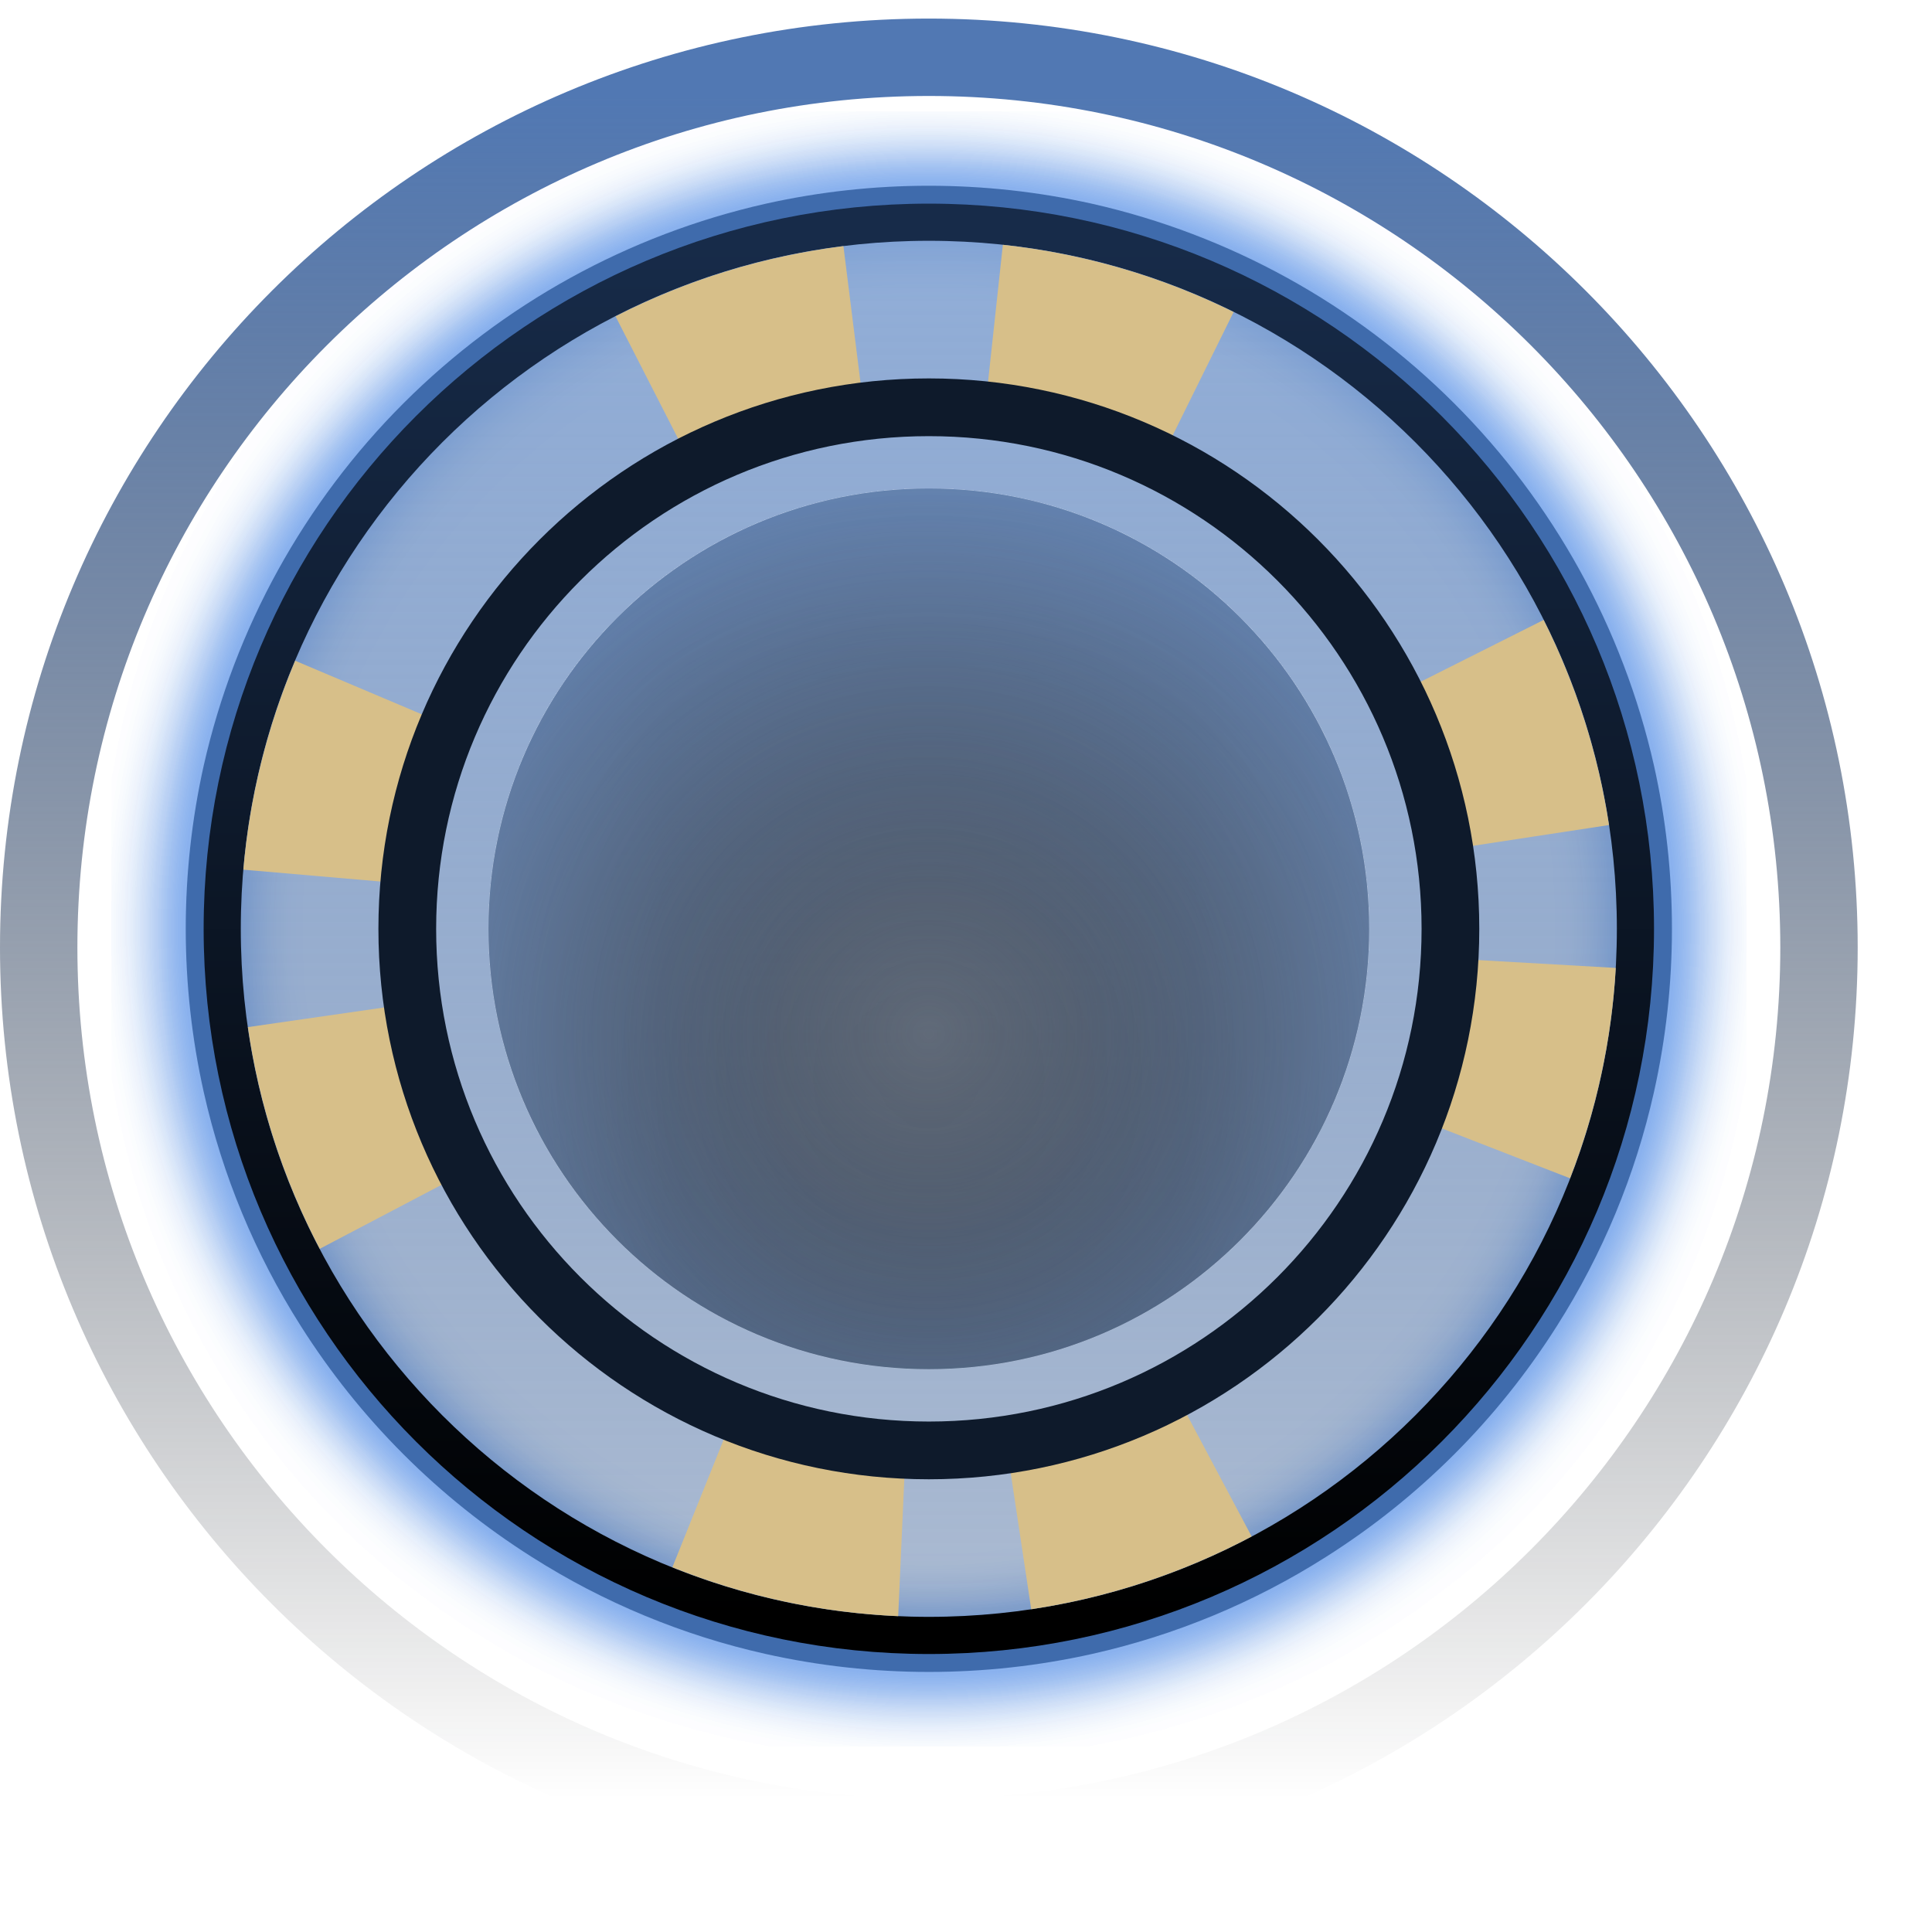
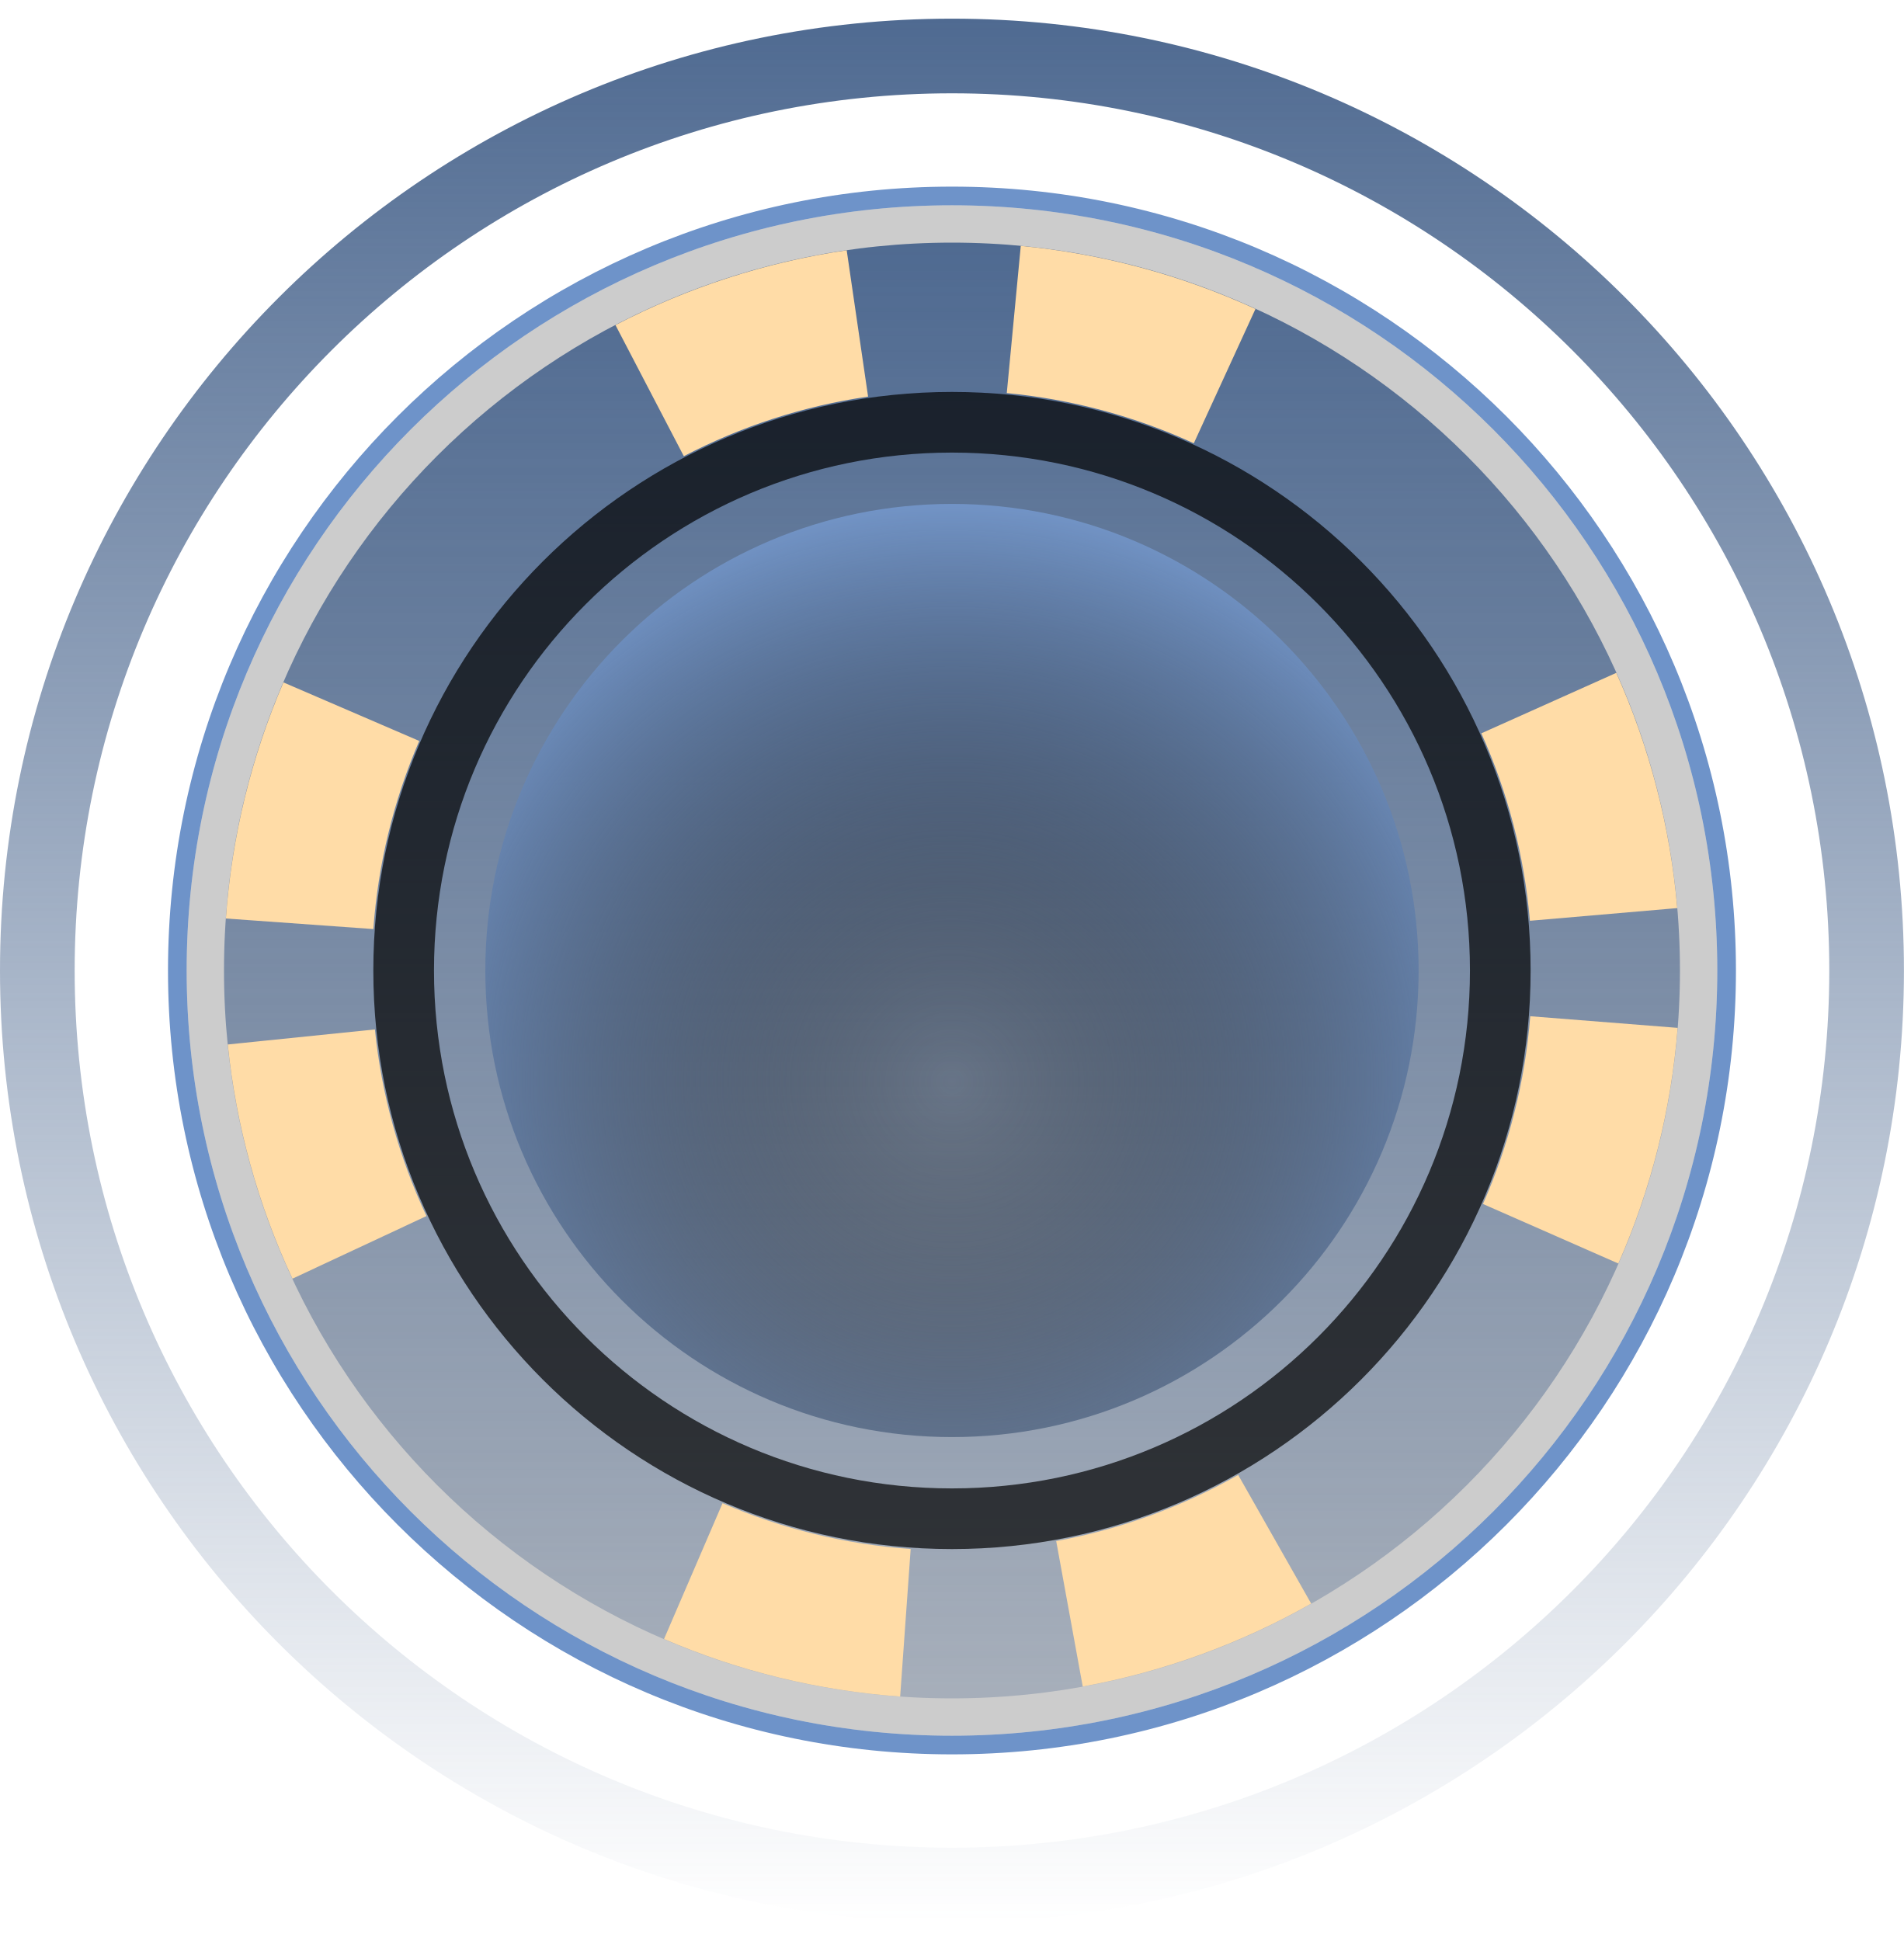
- <svg xmlns="http://www.w3.org/2000/svg" width="52" height="52" viewBox="0 0 52 52" fill="none">
-   <path fill-rule="evenodd" clip-rule="evenodd" d="M25 50.5C11.193 50.5 0 39.307 0 25.5C0 11.693 11.193 0.5 25 0.5C38.807 0.5 50 11.693 50 25.5C50 39.307 38.807 50.5 25 50.5ZM25 2.583C12.344 2.583 2.083 12.844 2.083 25.5C2.083 38.157 12.344 48.417 25 48.417C37.657 48.417 47.917 38.157 47.917 25.5C47.917 12.844 37.657 2.583 25 2.583Z" fill="url(#paint0_linear_3396_384846)" />
-   <g filter="url(#filter0_dd_3396_384846)">
-     <path fill-rule="evenodd" clip-rule="evenodd" d="M44.515 29.398C44.838 27.955 45.001 26.48 45 25C45.001 23.519 44.839 22.043 44.515 20.598C43.679 16.909 41.816 13.532 39.14 10.857C36.465 8.183 33.088 6.32 29.398 5.485C26.502 4.838 23.498 4.838 20.602 5.485C16.912 6.319 13.534 8.182 10.858 10.856C8.183 13.531 6.32 16.909 5.485 20.598C4.838 23.496 4.838 26.501 5.485 29.398C5.985 31.629 6.868 33.756 8.094 35.686C9.681 38.195 11.805 40.319 14.314 41.906C16.244 43.132 18.371 44.015 20.602 44.515C23.498 45.162 26.502 45.162 29.398 44.515C31.629 44.015 33.756 43.132 35.686 41.906C38.195 40.319 40.319 38.195 41.906 35.686C43.132 33.756 44.015 31.629 44.515 29.398ZM43.792 29.235C44.103 27.845 44.26 26.425 44.259 25C44.26 23.574 44.103 22.153 43.792 20.761C42.987 17.209 41.193 13.957 38.617 11.381C36.041 8.806 32.788 7.012 29.235 6.208C26.446 5.585 23.554 5.585 20.764 6.208C17.211 7.011 13.958 8.805 11.382 11.38C8.806 13.956 7.012 17.209 6.208 20.761C5.585 23.552 5.585 26.445 6.208 29.235C6.689 31.384 7.539 33.432 8.72 35.29C10.248 37.706 12.294 39.752 14.71 41.28C16.568 42.461 18.616 43.311 20.764 43.792C23.554 44.415 26.446 44.415 29.235 43.792C31.383 43.311 33.432 42.461 35.29 41.28C37.706 39.752 39.752 37.706 41.28 35.29C42.46 33.432 43.31 31.384 43.792 29.235Z" fill="#3F6BAC" />
-   </g>
-   <rect x="5.981" y="5.981" width="38.037" height="38.037" rx="19.018" fill="url(#paint1_linear_3396_384846)" stroke="url(#paint2_linear_3396_384846)" />
-   <g filter="url(#filter1_i_3396_384846)">
-     <circle cx="11.852" cy="11.852" r="11.852" transform="matrix(1 0 0 -1 13.1475 36.8518)" fill="url(#paint3_radial_3396_384846)" />
-   </g>
-   <path d="M24.175 43.499C22.089 43.407 20.034 42.962 18.097 42.183L19.503 38.684C21.045 39.304 22.682 39.658 24.343 39.733L24.175 43.499Z" fill="#D7BF89" />
-   <path d="M33.688 41.354C31.835 42.338 29.829 43 27.755 43.312L27.179 39.486C28.82 39.239 30.407 38.715 31.872 37.937L33.688 41.354Z" fill="#D7BF89" />
-   <path d="M22.701 6.625C20.562 6.893 18.486 7.532 16.567 8.514L18.4 12.098C19.902 11.33 21.527 10.83 23.201 10.62L22.701 6.625Z" fill="#D7BF89" />
-   <path d="M33.203 8.398C31.255 7.435 29.153 6.823 26.992 6.589L26.547 10.706C28.224 10.887 29.857 11.362 31.369 12.11L33.203 8.398Z" fill="#D7BF89" />
-   <path d="M42.258 31.714C42.963 29.903 43.378 27.992 43.489 26.052L39.56 25.828C39.473 27.356 39.146 28.861 38.591 30.287L42.258 31.714Z" fill="#D7BF89" />
-   <path d="M41.547 16.686C42.42 18.422 43.013 20.285 43.306 22.206L39.416 22.8C39.185 21.287 38.718 19.82 38.031 18.453L41.547 16.686Z" fill="#D7BF89" />
-   <path d="M6.672 27.645C6.972 29.73 7.627 31.747 8.606 33.612L11.909 31.877C11.127 30.388 10.605 28.777 10.364 27.113L6.672 27.645Z" fill="#D7BF89" />
-   <path d="M7.945 17.784C7.188 19.574 6.717 21.471 6.55 23.407L10.283 23.73C10.416 22.185 10.792 20.672 11.396 19.244L7.945 17.784Z" fill="#D7BF89" />
-   <path d="M39.815 25C39.815 16.818 33.182 10.185 25 10.185C16.818 10.185 10.185 16.818 10.185 25C10.185 33.182 16.818 39.815 25 39.815C33.182 39.815 39.815 33.182 39.815 25ZM11.739 25C11.739 17.676 17.676 11.739 25 11.739C32.324 11.739 38.262 17.676 38.262 25C38.262 32.324 32.324 38.261 25 38.261C17.676 38.261 11.739 32.324 11.739 25Z" fill="#0E1A2B" />
+ <svg xmlns="http://www.w3.org/2000/svg" width="51" height="52" viewBox="0 0 51 52" fill="none">
+   <path fill-rule="evenodd" clip-rule="evenodd" d="M2 26C2 38.979 12.521 49.5 25.5 49.5C38.479 49.5 49 38.979 49 26C49 13.021 38.479 2.5 25.5 2.5C12.521 2.5 2 13.021 2 26ZM25.5 0.5C11.417 0.5 0 11.917 0 26C0 40.083 11.417 51.5 25.5 51.5C39.583 51.5 51 40.083 51 26C51 11.917 39.583 0.5 25.5 0.5Z" fill="url(#paint0_linear_3474_200797)" />
+   <path fill-rule="evenodd" clip-rule="evenodd" d="M25.5 47C13.902 47 4.5 37.598 4.5 26C4.5 14.402 13.902 5 25.5 5C37.098 5 46.5 14.402 46.5 26C46.5 37.598 37.098 47 25.5 47ZM25.5 5.5C14.178 5.5 5 14.678 5 26C5 37.322 14.178 46.5 25.5 46.5C36.822 46.5 46 37.322 46 26C46 14.678 36.822 5.5 25.5 5.5Z" fill="#6E93C9" />
+   <path d="M5 26C5 14.678 14.178 5.5 25.5 5.5C36.822 5.5 46 14.678 46 26C46 37.322 36.822 46.5 25.5 46.5C14.178 46.5 5 37.322 5 26Z" fill="black" fill-opacity="0.2" />
+   <path d="M6 26C6 15.23 14.73 6.5 25.5 6.5C36.27 6.5 45 15.23 45 26C45 36.77 36.27 45.5 25.5 45.5C14.73 45.5 6 36.77 6 26Z" fill="url(#paint1_linear_3474_200797)" />
+   <path d="M41 26C41 17.44 34.06 10.5 25.5 10.5C16.94 10.5 10 17.44 10 26C10 34.56 16.94 41.5 25.5 41.5C34.06 41.5 41 34.56 41 26ZM11.625 26C11.625 18.337 17.837 12.125 25.5 12.125C33.163 12.125 39.375 18.337 39.375 26C39.375 33.663 33.163 39.875 25.5 39.875C17.837 39.875 11.625 33.663 11.625 26Z" fill="black" fill-opacity="0.7" />
+   <circle cx="12.5" cy="12.5" r="12.5" transform="matrix(1 0 0 -1 13 38.5)" fill="url(#paint2_radial_3474_200797)" />
+   <path fill-rule="evenodd" clip-rule="evenodd" d="M27.343 6.587C29.518 6.794 31.643 7.365 33.63 8.276L31.978 11.876C30.395 11.15 28.702 10.696 26.968 10.531L27.343 6.587ZM35.122 42.961C33.221 44.039 31.153 44.79 29.003 45.183L28.292 41.286C30.005 40.973 31.653 40.374 33.167 39.515L35.122 42.961ZM17.787 43.91C19.794 44.775 21.932 45.295 24.112 45.451L24.394 41.499C22.657 41.376 20.953 40.961 19.354 40.272L17.787 43.91ZM16.486 8.708C18.424 7.698 20.518 7.021 22.68 6.705L23.253 10.625C21.53 10.876 19.862 11.416 18.317 12.221L16.486 8.708ZM6.101 27.982C6.323 30.155 6.909 32.277 7.834 34.256L11.423 32.579C10.686 31.002 10.219 29.311 10.042 27.579L6.101 27.982ZM6.05 24.607C6.206 22.427 6.727 20.289 7.592 18.282L11.23 19.85C10.541 21.449 10.126 23.153 10.001 24.89L6.05 24.607ZM44.939 27.537C44.767 29.716 44.23 31.85 43.35 33.85L39.724 32.255C40.425 30.661 40.853 28.961 40.99 27.225L44.939 27.537ZM44.928 24.328C44.741 22.151 44.189 20.02 43.295 18.026L39.68 19.646C40.392 21.235 40.832 22.933 40.981 24.668L44.928 24.328Z" fill="#FFDCA7" />
  <defs>
-     <filter id="filter0_dd_3396_384846" x="3" y="3" width="44" height="44" filterUnits="userSpaceOnUse" color-interpolation-filters="sRGB">
-       <feFlood flood-opacity="0" result="BackgroundImageFix" />
-       <feColorMatrix in="SourceAlpha" type="matrix" values="0 0 0 0 0 0 0 0 0 0 0 0 0 0 0 0 0 0 127 0" result="hardAlpha" />
-       <feOffset />
-       <feGaussianBlur stdDeviation="1" />
-       <feColorMatrix type="matrix" values="0 0 0 0 0.064 0 0 0 0 0.305 0 0 0 0 0.667 0 0 0 1 0" />
-       <feBlend mode="normal" in2="BackgroundImageFix" result="effect1_dropShadow_3396_384846" />
-       <feColorMatrix in="SourceAlpha" type="matrix" values="0 0 0 0 0 0 0 0 0 0 0 0 0 0 0 0 0 0 127 0" result="hardAlpha" />
-       <feOffset />
-       <feGaussianBlur stdDeviation="1" />
-       <feColorMatrix type="matrix" values="0 0 0 0 0.013 0 0 0 0 0.407 0 0 0 0 1 0 0 0 1 0" />
-       <feBlend mode="normal" in2="effect1_dropShadow_3396_384846" result="effect2_dropShadow_3396_384846" />
-       <feBlend mode="normal" in="SourceGraphic" in2="effect2_dropShadow_3396_384846" result="shape" />
-     </filter>
-     <filter id="filter1_i_3396_384846" x="13.148" y="13.148" width="23.704" height="27.704" filterUnits="userSpaceOnUse" color-interpolation-filters="sRGB">
-       <feFlood flood-opacity="0" result="BackgroundImageFix" />
-       <feBlend mode="normal" in="SourceGraphic" in2="BackgroundImageFix" result="shape" />
-       <feColorMatrix in="SourceAlpha" type="matrix" values="0 0 0 0 0 0 0 0 0 0 0 0 0 0 0 0 0 0 127 0" result="hardAlpha" />
-       <feOffset dy="4" />
-       <feGaussianBlur stdDeviation="5" />
-       <feComposite in2="hardAlpha" operator="arithmetic" k2="-1" k3="1" />
-       <feColorMatrix type="matrix" values="0 0 0 0 1 0 0 0 0 1 0 0 0 0 1 0 0 0 0.25 0" />
-       <feBlend mode="normal" in2="shape" result="effect1_innerShadow_3396_384846" />
-     </filter>
-     <linearGradient id="paint0_linear_3396_384846" x1="25" y1="2.583" x2="25" y2="48.417" gradientUnits="userSpaceOnUse">
-       <stop stop-color="#5178B3" />
-       <stop offset="1" stop-color="#090909" stop-opacity="0" />
+     <linearGradient id="paint0_linear_3474_200797" x1="25.5" y1="0.5" x2="25.5" y2="51.5" gradientUnits="userSpaceOnUse">
+       <stop stop-color="#4F6A91" />
+       <stop offset="1" stop-color="#4F6A91" stop-opacity="0" />
    </linearGradient>
-     <linearGradient id="paint1_linear_3396_384846" x1="23.962" y1="6.481" x2="23.962" y2="43.519" gradientUnits="userSpaceOnUse">
-       <stop stop-color="#7599CE" stop-opacity="0.8" />
-       <stop offset="1" stop-color="#2D548E" stop-opacity="0.4" />
+     <linearGradient id="paint1_linear_3474_200797" x1="24.407" y1="6.5" x2="24.407" y2="45.5" gradientUnits="userSpaceOnUse">
+       <stop stop-color="#4F6A91" />
+       <stop offset="1" stop-color="#4F6A91" stop-opacity="0.3" />
    </linearGradient>
-     <linearGradient id="paint2_linear_3396_384846" x1="25" y1="6.481" x2="25" y2="43.519" gradientUnits="userSpaceOnUse">
-       <stop stop-color="#172B49" />
-       <stop offset="1" />
-     </linearGradient>
-     <radialGradient id="paint3_radial_3396_384846" cx="0" cy="0" r="1" gradientUnits="userSpaceOnUse" gradientTransform="translate(11.8518 9.02907) rotate(90) scale(14.6746)">
-       <stop stop-color="#0F0900" stop-opacity="0.42" />
-       <stop offset="1" stop-color="#385F98" />
+     <radialGradient id="paint2_radial_3474_200797" cx="0" cy="0" r="1" gradientUnits="userSpaceOnUse" gradientTransform="translate(12.5 9.52285) rotate(90) scale(15.4772)">
+       <stop stop-opacity="0.2" />
+       <stop offset="1" stop-color="#7294C6" />
    </radialGradient>
  </defs>
</svg>
